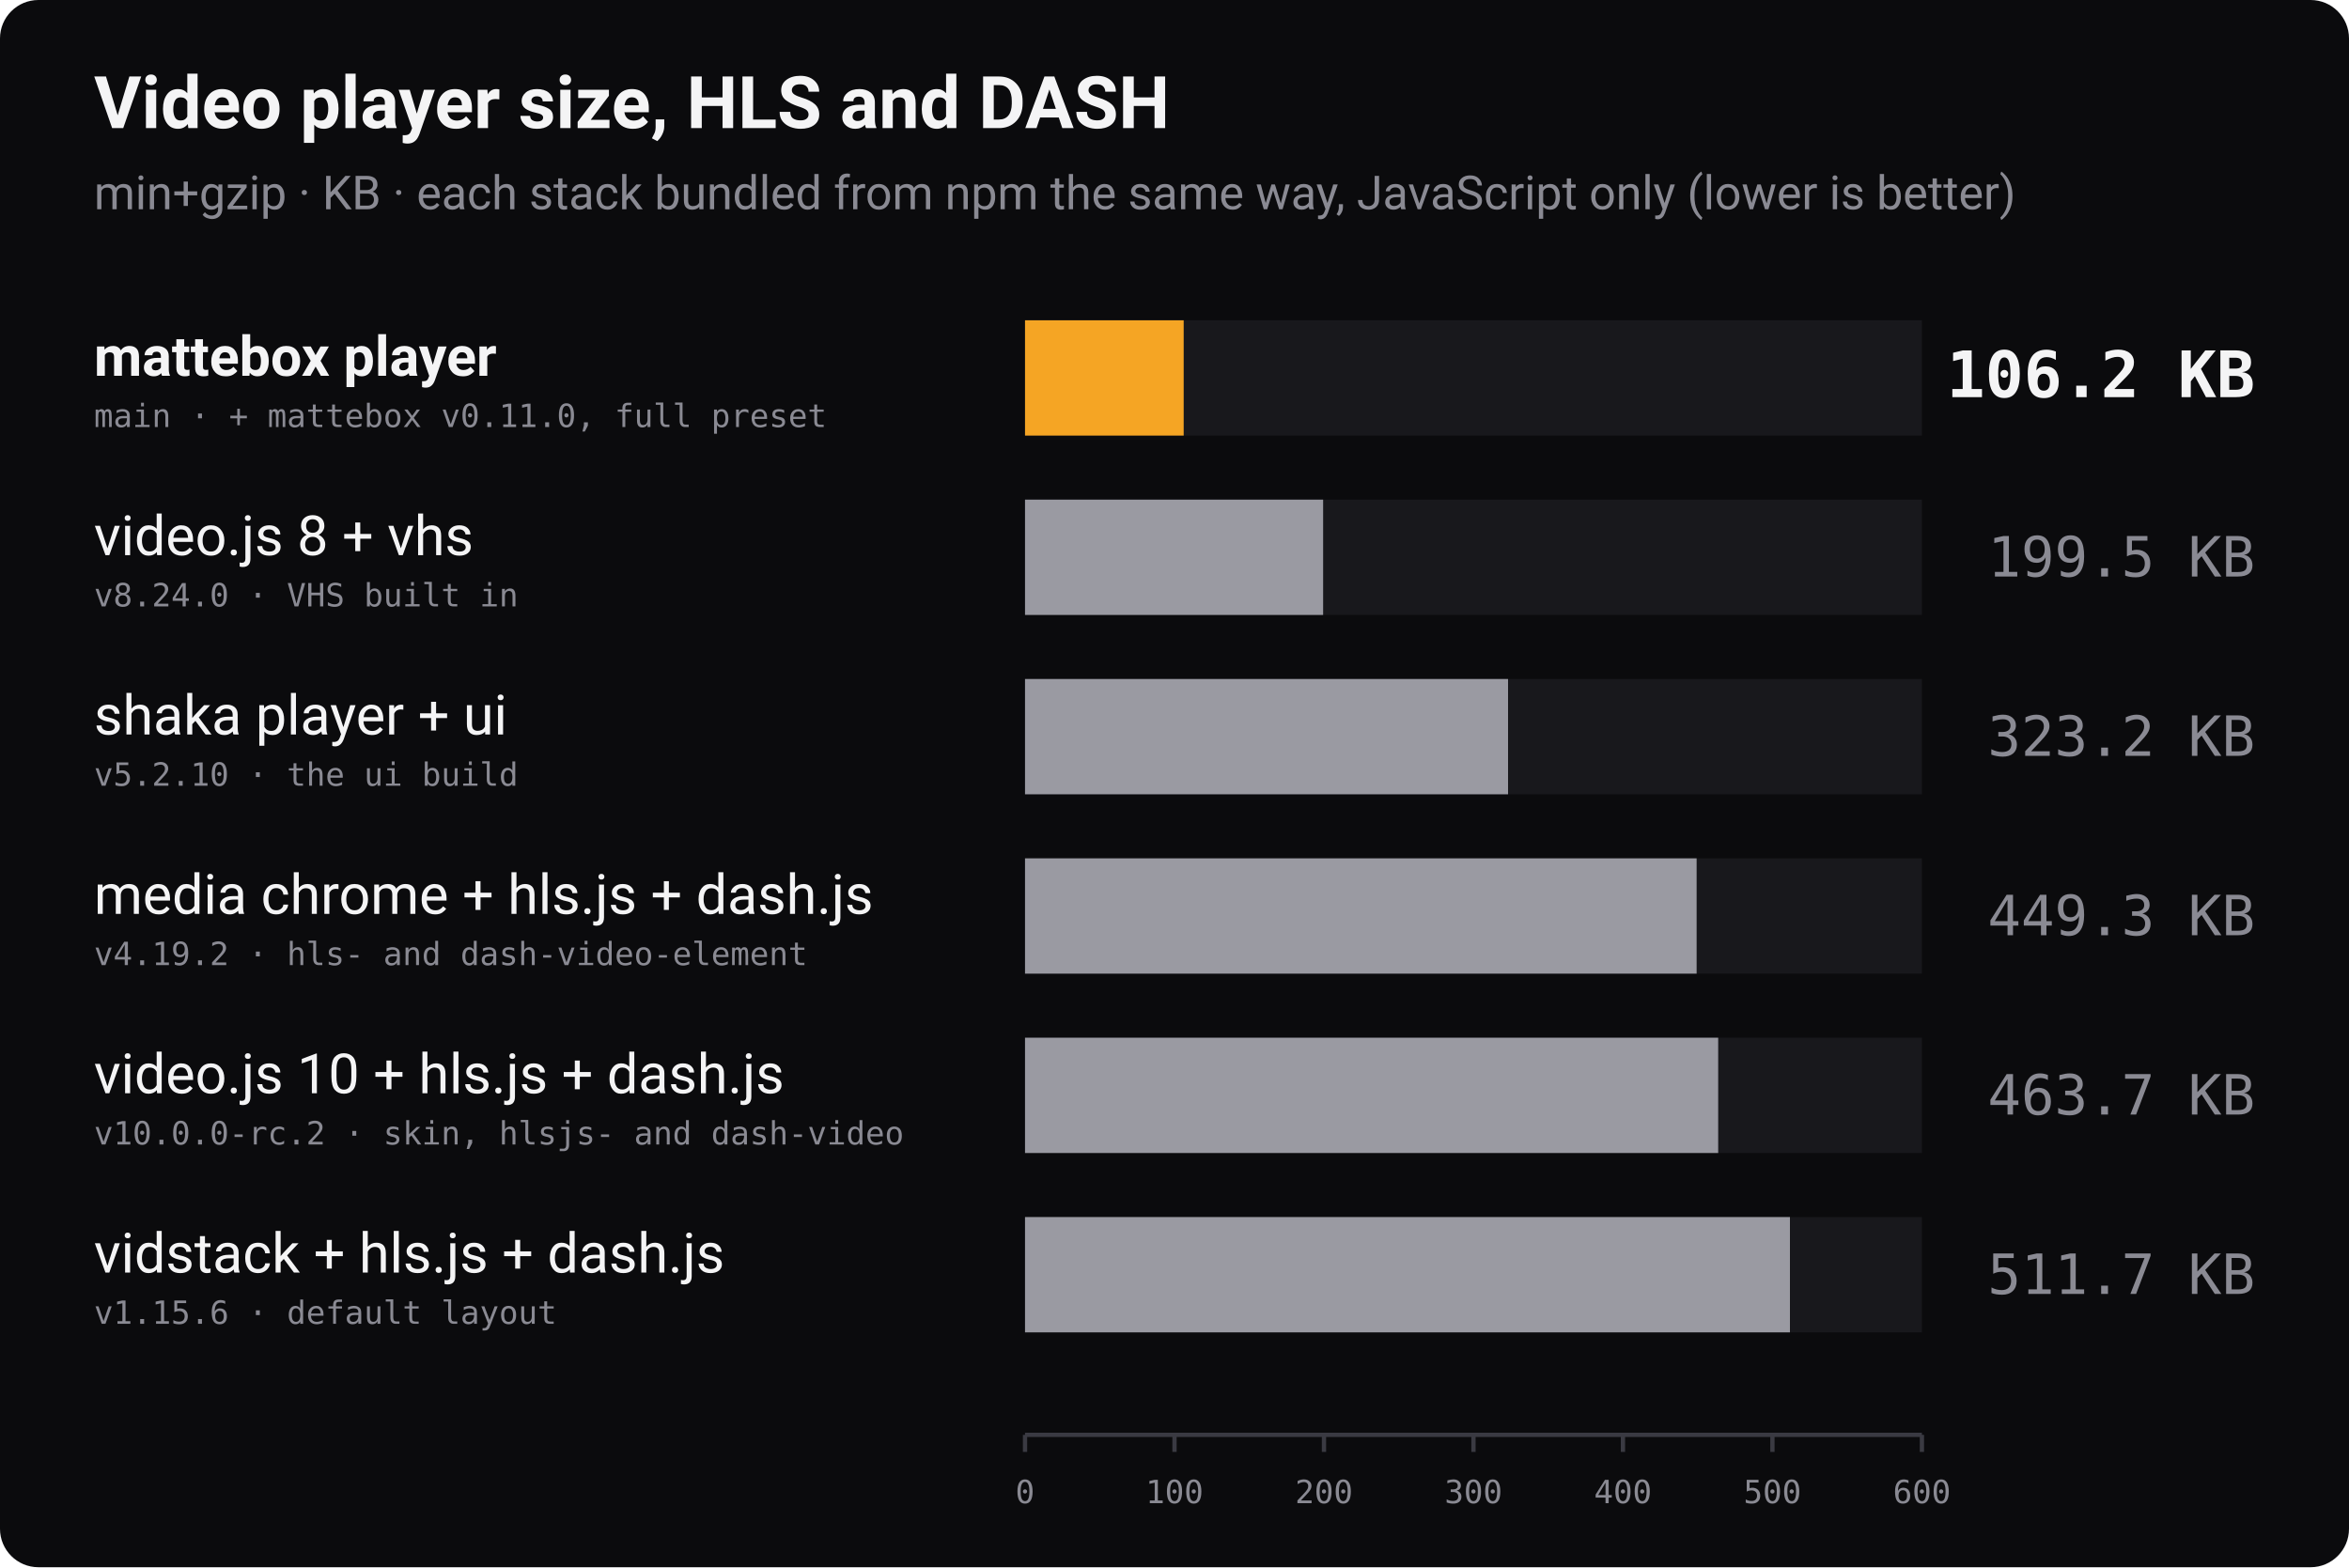
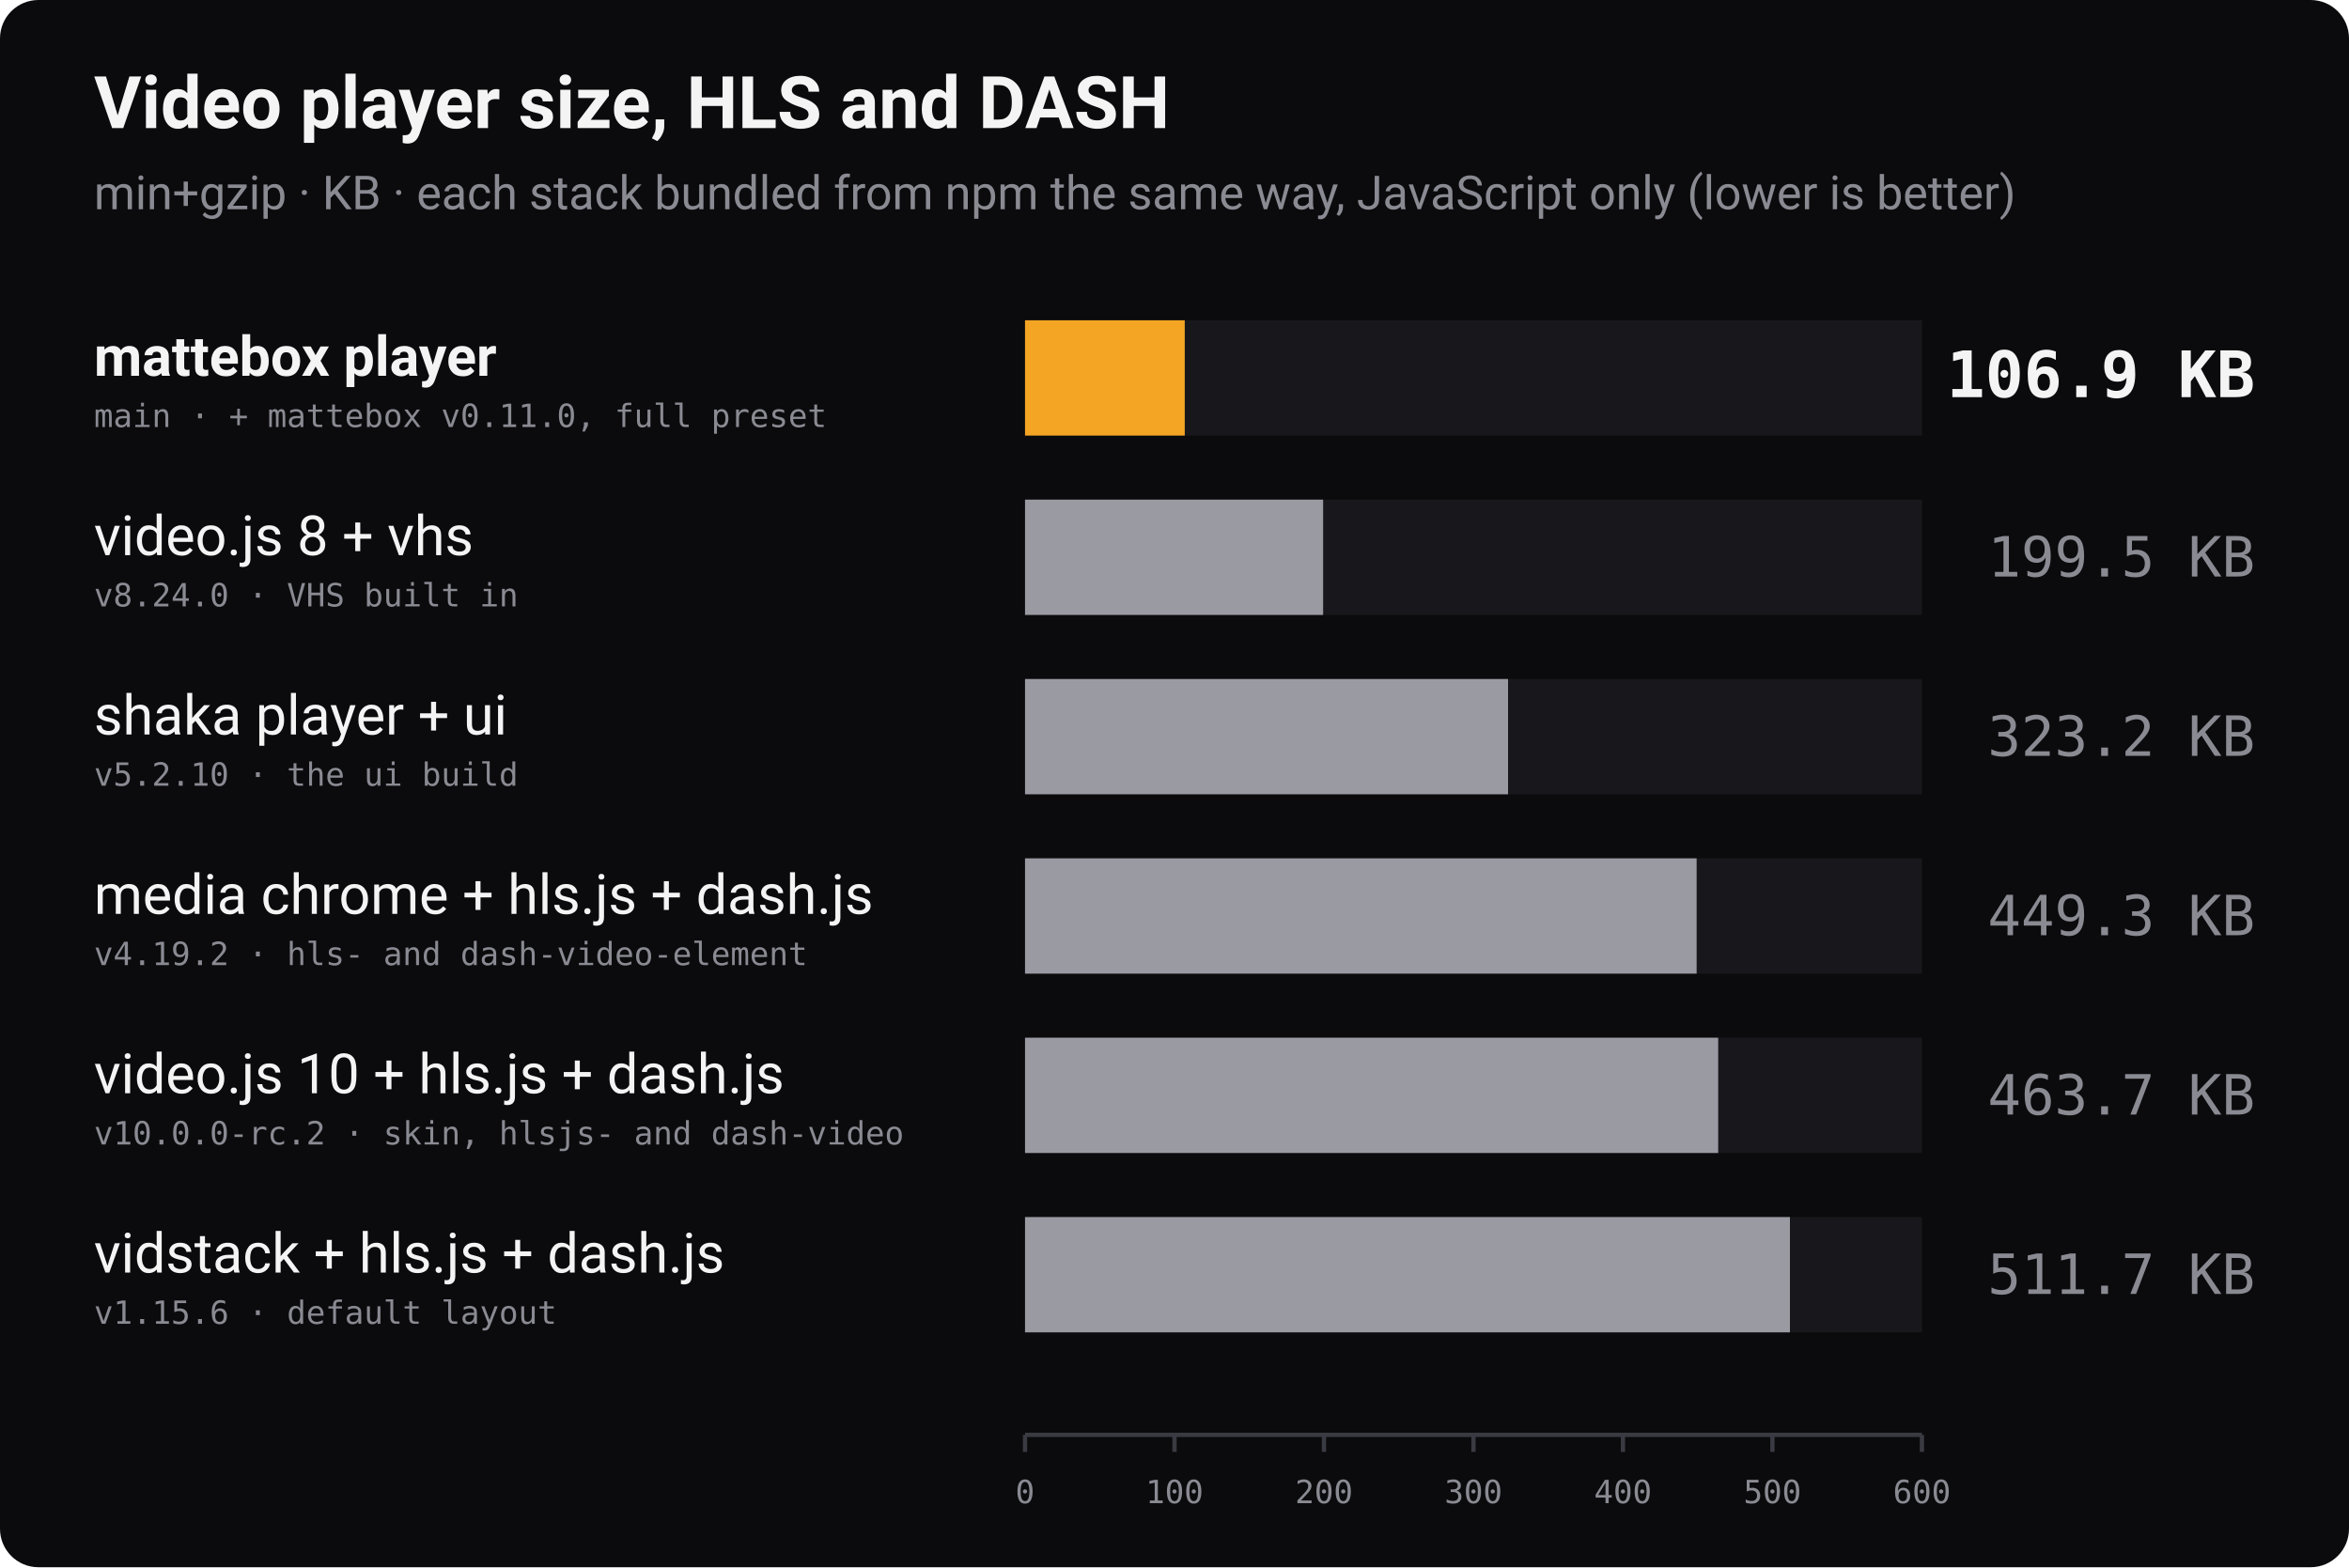
<svg xmlns="http://www.w3.org/2000/svg" width="1100" height="734" viewBox="0 0 1100 734" role="img" aria-label="Bundle size of video players with HLS and DASH playback, min+gzip, lower is better">
  <rect width="1100" height="734" rx="18" fill="#0b0b0d" />
  <text x="44" y="60" font-family="-apple-system, 'Segoe UI', Roboto, Helvetica, Arial, sans-serif" font-size="34" font-weight="700" fill="#f4f4f5">Video player size, HLS and DASH</text>
  <text x="44" y="98" font-family="-apple-system, 'Segoe UI', Roboto, Helvetica, Arial, sans-serif" font-size="22" fill="#8a8a93">min+gzip · KB · each stack bundled from npm the same way, JavaScript only (lower is better)</text>
  <text x="44" y="176" font-family="-apple-system, 'Segoe UI', Roboto, Helvetica, Arial, sans-serif" font-size="26" font-weight="700" fill="#f4f4f5">mattebox player</text>
  <text x="44" y="200" font-family="ui-monospace, 'SF Mono', Menlo, Consolas, monospace" font-size="15" fill="#8a8a93">main · + mattebox v0.11.0, full preset</text>
  <rect x="480" y="150" width="420" height="54" fill="#18181c" />
-   <rect x="480" y="150" width="74.3" height="54" fill="#f5a524" />
-   <text x="1056" y="186" text-anchor="end" font-family="ui-monospace, 'SF Mono', Menlo, Consolas, monospace" font-size="30" font-weight="700" fill="#f4f4f5">106.2 KB</text>
+   <rect x="480" y="150" width="74.8" height="54" fill="#f5a524" />
+   <text x="1056" y="186" text-anchor="end" font-family="ui-monospace, 'SF Mono', Menlo, Consolas, monospace" font-size="30" font-weight="700" fill="#f4f4f5">106.9 KB</text>
  <text x="44" y="260" font-family="-apple-system, 'Segoe UI', Roboto, Helvetica, Arial, sans-serif" font-size="26" font-weight="400" fill="#f4f4f5">video.js 8 + vhs</text>
  <text x="44" y="284" font-family="ui-monospace, 'SF Mono', Menlo, Consolas, monospace" font-size="15" fill="#8a8a93">v8.24.0 · VHS built in</text>
  <rect x="480" y="234" width="420" height="54" fill="#18181c" />
  <rect x="480" y="234" width="139.6" height="54" fill="#9a9aa2" />
  <text x="1056" y="270" text-anchor="end" font-family="ui-monospace, 'SF Mono', Menlo, Consolas, monospace" font-size="26" font-weight="400" fill="#8a8a93">199.5 KB</text>
  <text x="44" y="344" font-family="-apple-system, 'Segoe UI', Roboto, Helvetica, Arial, sans-serif" font-size="26" font-weight="400" fill="#f4f4f5">shaka player + ui</text>
  <text x="44" y="368" font-family="ui-monospace, 'SF Mono', Menlo, Consolas, monospace" font-size="15" fill="#8a8a93">v5.2.10 · the ui build</text>
  <rect x="480" y="318" width="420" height="54" fill="#18181c" />
  <rect x="480" y="318" width="226.2" height="54" fill="#9a9aa2" />
  <text x="1056" y="354" text-anchor="end" font-family="ui-monospace, 'SF Mono', Menlo, Consolas, monospace" font-size="26" font-weight="400" fill="#8a8a93">323.2 KB</text>
  <text x="44" y="428" font-family="-apple-system, 'Segoe UI', Roboto, Helvetica, Arial, sans-serif" font-size="26" font-weight="400" fill="#f4f4f5">media chrome + hls.js + dash.js</text>
  <text x="44" y="452" font-family="ui-monospace, 'SF Mono', Menlo, Consolas, monospace" font-size="15" fill="#8a8a93">v4.19.2 · hls- and dash-video-element</text>
  <rect x="480" y="402" width="420" height="54" fill="#18181c" />
  <rect x="480" y="402" width="314.5" height="54" fill="#9a9aa2" />
  <text x="1056" y="438" text-anchor="end" font-family="ui-monospace, 'SF Mono', Menlo, Consolas, monospace" font-size="26" font-weight="400" fill="#8a8a93">449.3 KB</text>
  <text x="44" y="512" font-family="-apple-system, 'Segoe UI', Roboto, Helvetica, Arial, sans-serif" font-size="26" font-weight="400" fill="#f4f4f5">video.js 10 + hls.js + dash.js</text>
  <text x="44" y="536" font-family="ui-monospace, 'SF Mono', Menlo, Consolas, monospace" font-size="15" fill="#8a8a93">v10.0.0-rc.2 · skin, hlsjs- and dash-video</text>
  <rect x="480" y="486" width="420" height="54" fill="#18181c" />
  <rect x="480" y="486" width="324.6" height="54" fill="#9a9aa2" />
  <text x="1056" y="522" text-anchor="end" font-family="ui-monospace, 'SF Mono', Menlo, Consolas, monospace" font-size="26" font-weight="400" fill="#8a8a93">463.7 KB</text>
  <text x="44" y="596" font-family="-apple-system, 'Segoe UI', Roboto, Helvetica, Arial, sans-serif" font-size="26" font-weight="400" fill="#f4f4f5">vidstack + hls.js + dash.js</text>
  <text x="44" y="620" font-family="ui-monospace, 'SF Mono', Menlo, Consolas, monospace" font-size="15" fill="#8a8a93">v1.15.6 · default layout</text>
  <rect x="480" y="570" width="420" height="54" fill="#18181c" />
  <rect x="480" y="570" width="358.2" height="54" fill="#9a9aa2" />
  <text x="1056" y="606" text-anchor="end" font-family="ui-monospace, 'SF Mono', Menlo, Consolas, monospace" font-size="26" font-weight="400" fill="#8a8a93">511.7 KB</text>
  <line x1="480" y1="672" x2="900" y2="672" stroke="#3a3a42" stroke-width="2" />
  <line x1="480.0" y1="672" x2="480.0" y2="680" stroke="#3a3a42" stroke-width="2" />
  <text x="480.0" y="704" text-anchor="middle" font-family="ui-monospace, 'SF Mono', Menlo, Consolas, monospace" font-size="15" fill="#8a8a93">0</text>
  <line x1="550.0" y1="672" x2="550.0" y2="680" stroke="#3a3a42" stroke-width="2" />
  <text x="550.0" y="704" text-anchor="middle" font-family="ui-monospace, 'SF Mono', Menlo, Consolas, monospace" font-size="15" fill="#8a8a93">100</text>
  <line x1="620.0" y1="672" x2="620.0" y2="680" stroke="#3a3a42" stroke-width="2" />
  <text x="620.0" y="704" text-anchor="middle" font-family="ui-monospace, 'SF Mono', Menlo, Consolas, monospace" font-size="15" fill="#8a8a93">200</text>
  <line x1="690.0" y1="672" x2="690.0" y2="680" stroke="#3a3a42" stroke-width="2" />
  <text x="690.0" y="704" text-anchor="middle" font-family="ui-monospace, 'SF Mono', Menlo, Consolas, monospace" font-size="15" fill="#8a8a93">300</text>
  <line x1="760.0" y1="672" x2="760.0" y2="680" stroke="#3a3a42" stroke-width="2" />
  <text x="760.0" y="704" text-anchor="middle" font-family="ui-monospace, 'SF Mono', Menlo, Consolas, monospace" font-size="15" fill="#8a8a93">400</text>
  <line x1="830.0" y1="672" x2="830.0" y2="680" stroke="#3a3a42" stroke-width="2" />
  <text x="830.0" y="704" text-anchor="middle" font-family="ui-monospace, 'SF Mono', Menlo, Consolas, monospace" font-size="15" fill="#8a8a93">500</text>
  <line x1="900.0" y1="672" x2="900.0" y2="680" stroke="#3a3a42" stroke-width="2" />
  <text x="900.0" y="704" text-anchor="middle" font-family="ui-monospace, 'SF Mono', Menlo, Consolas, monospace" font-size="15" fill="#8a8a93">600</text>
</svg>
